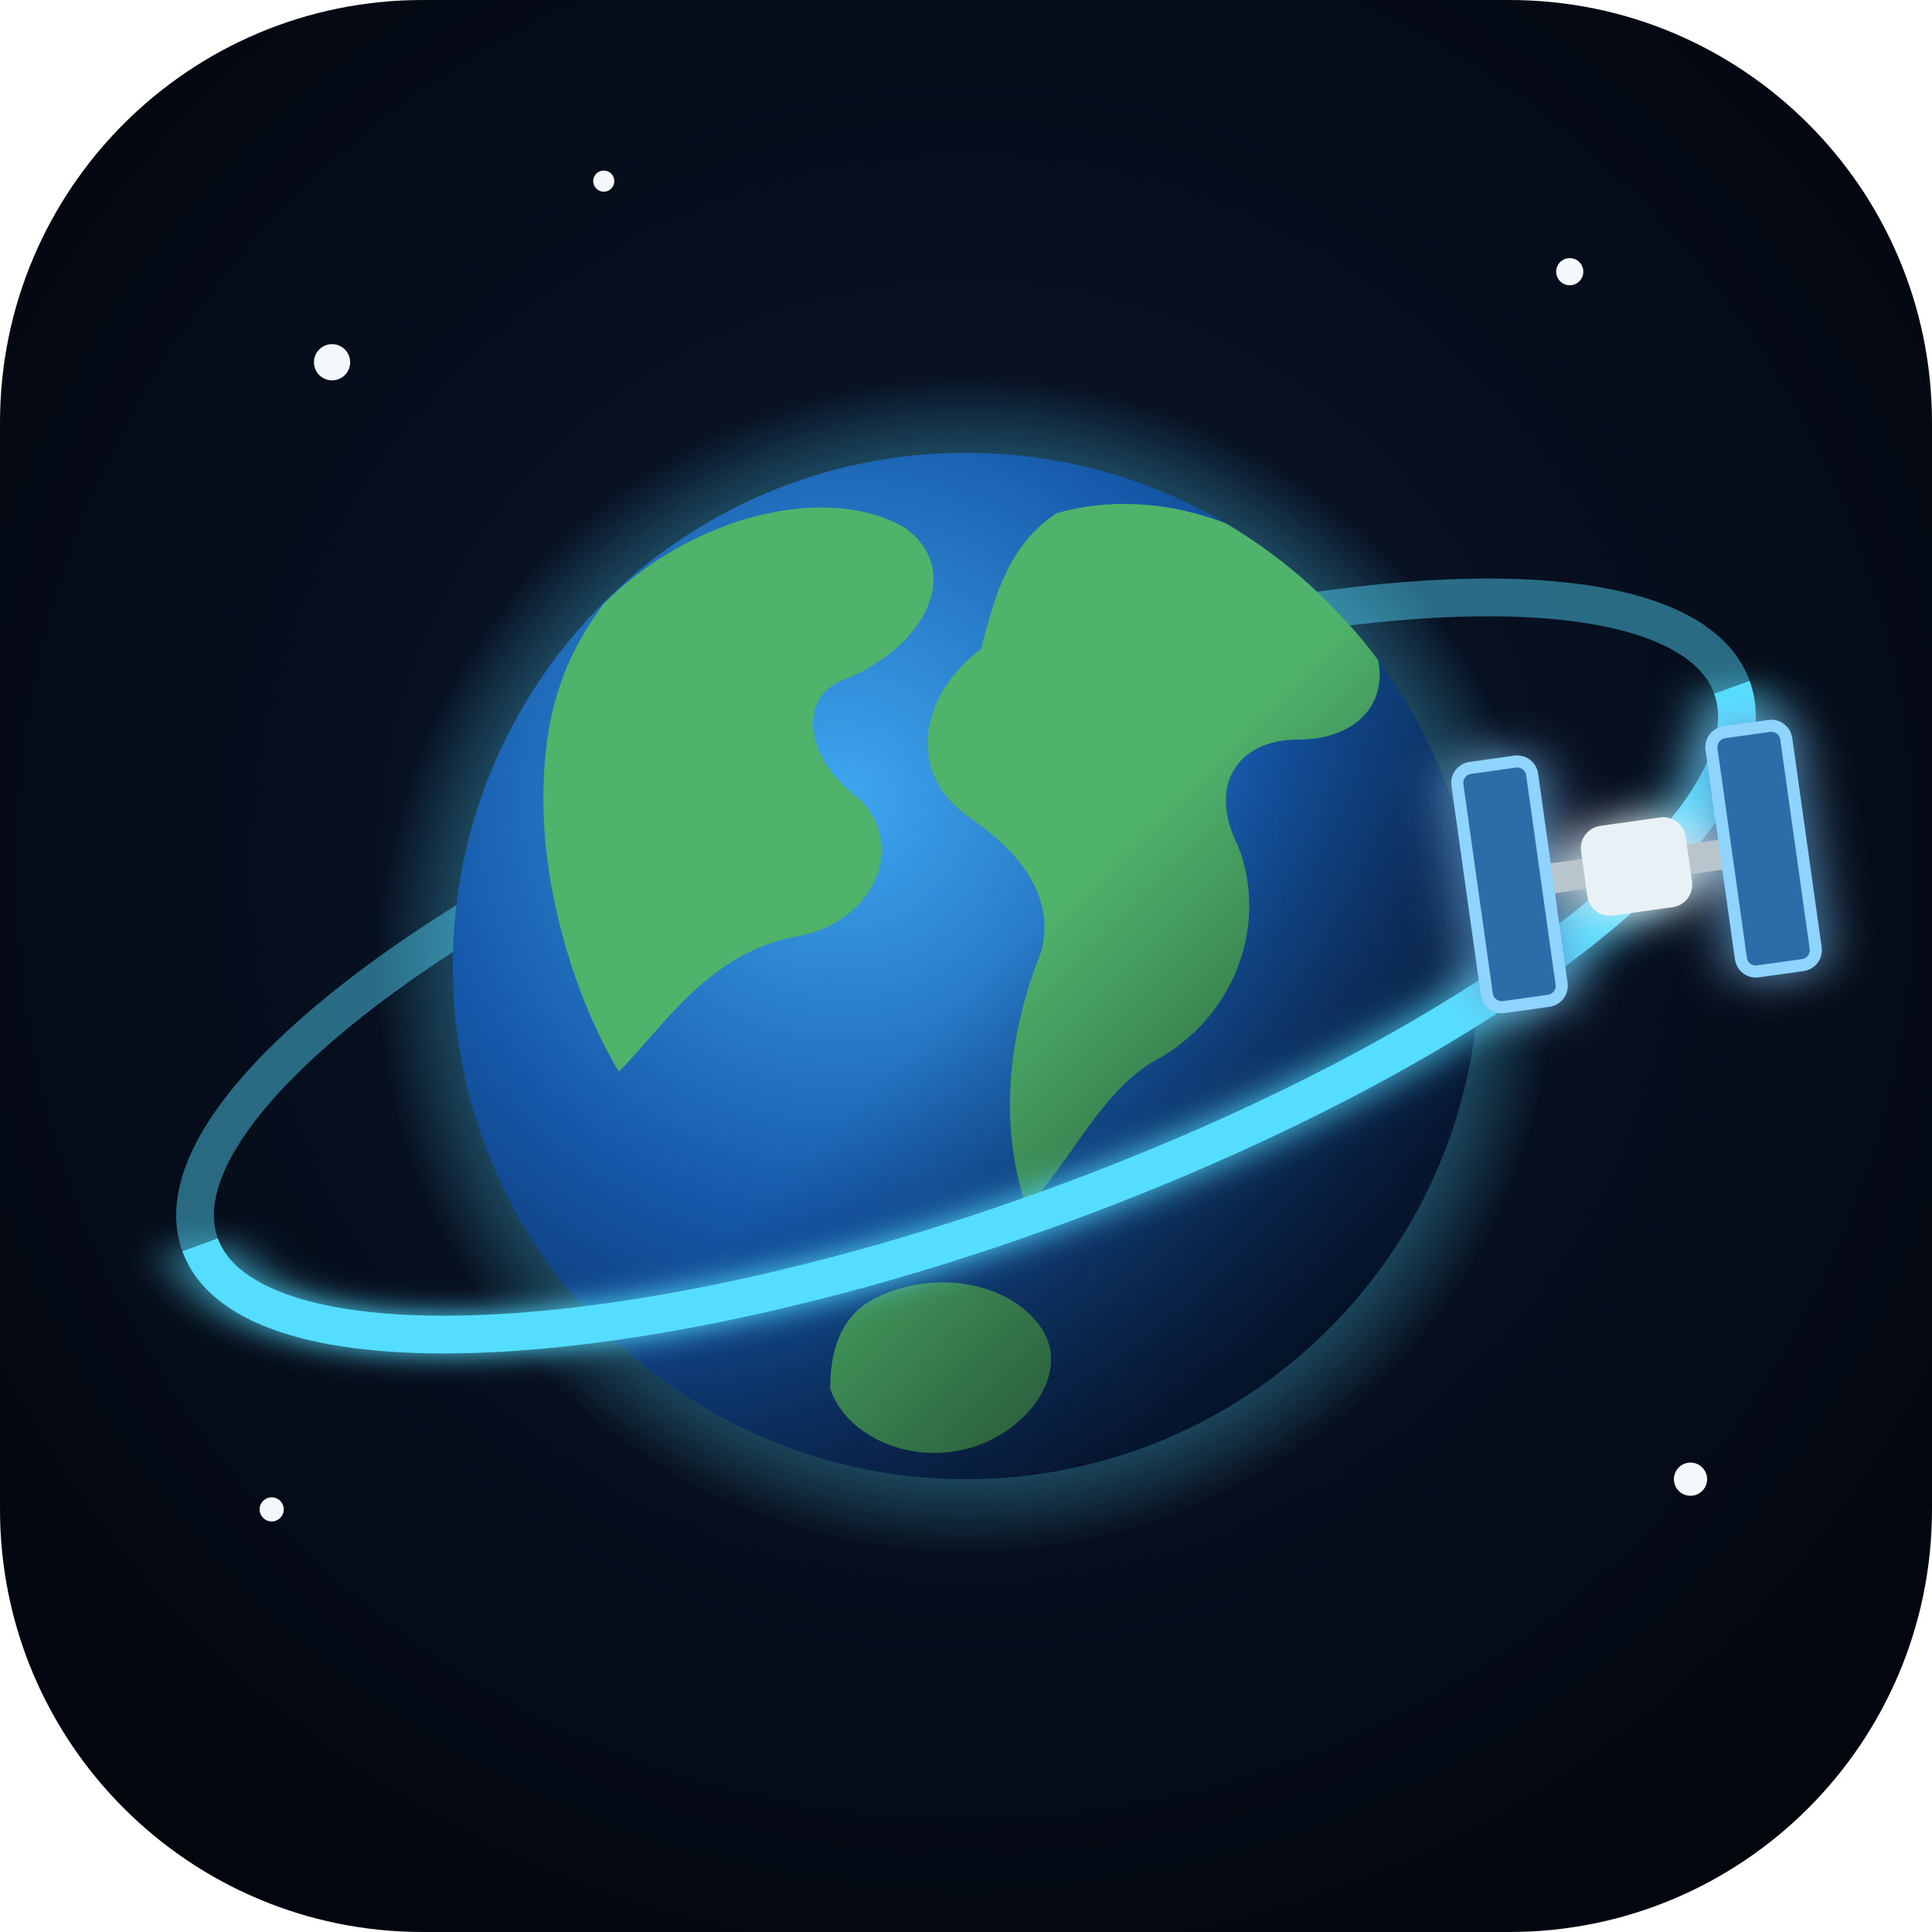
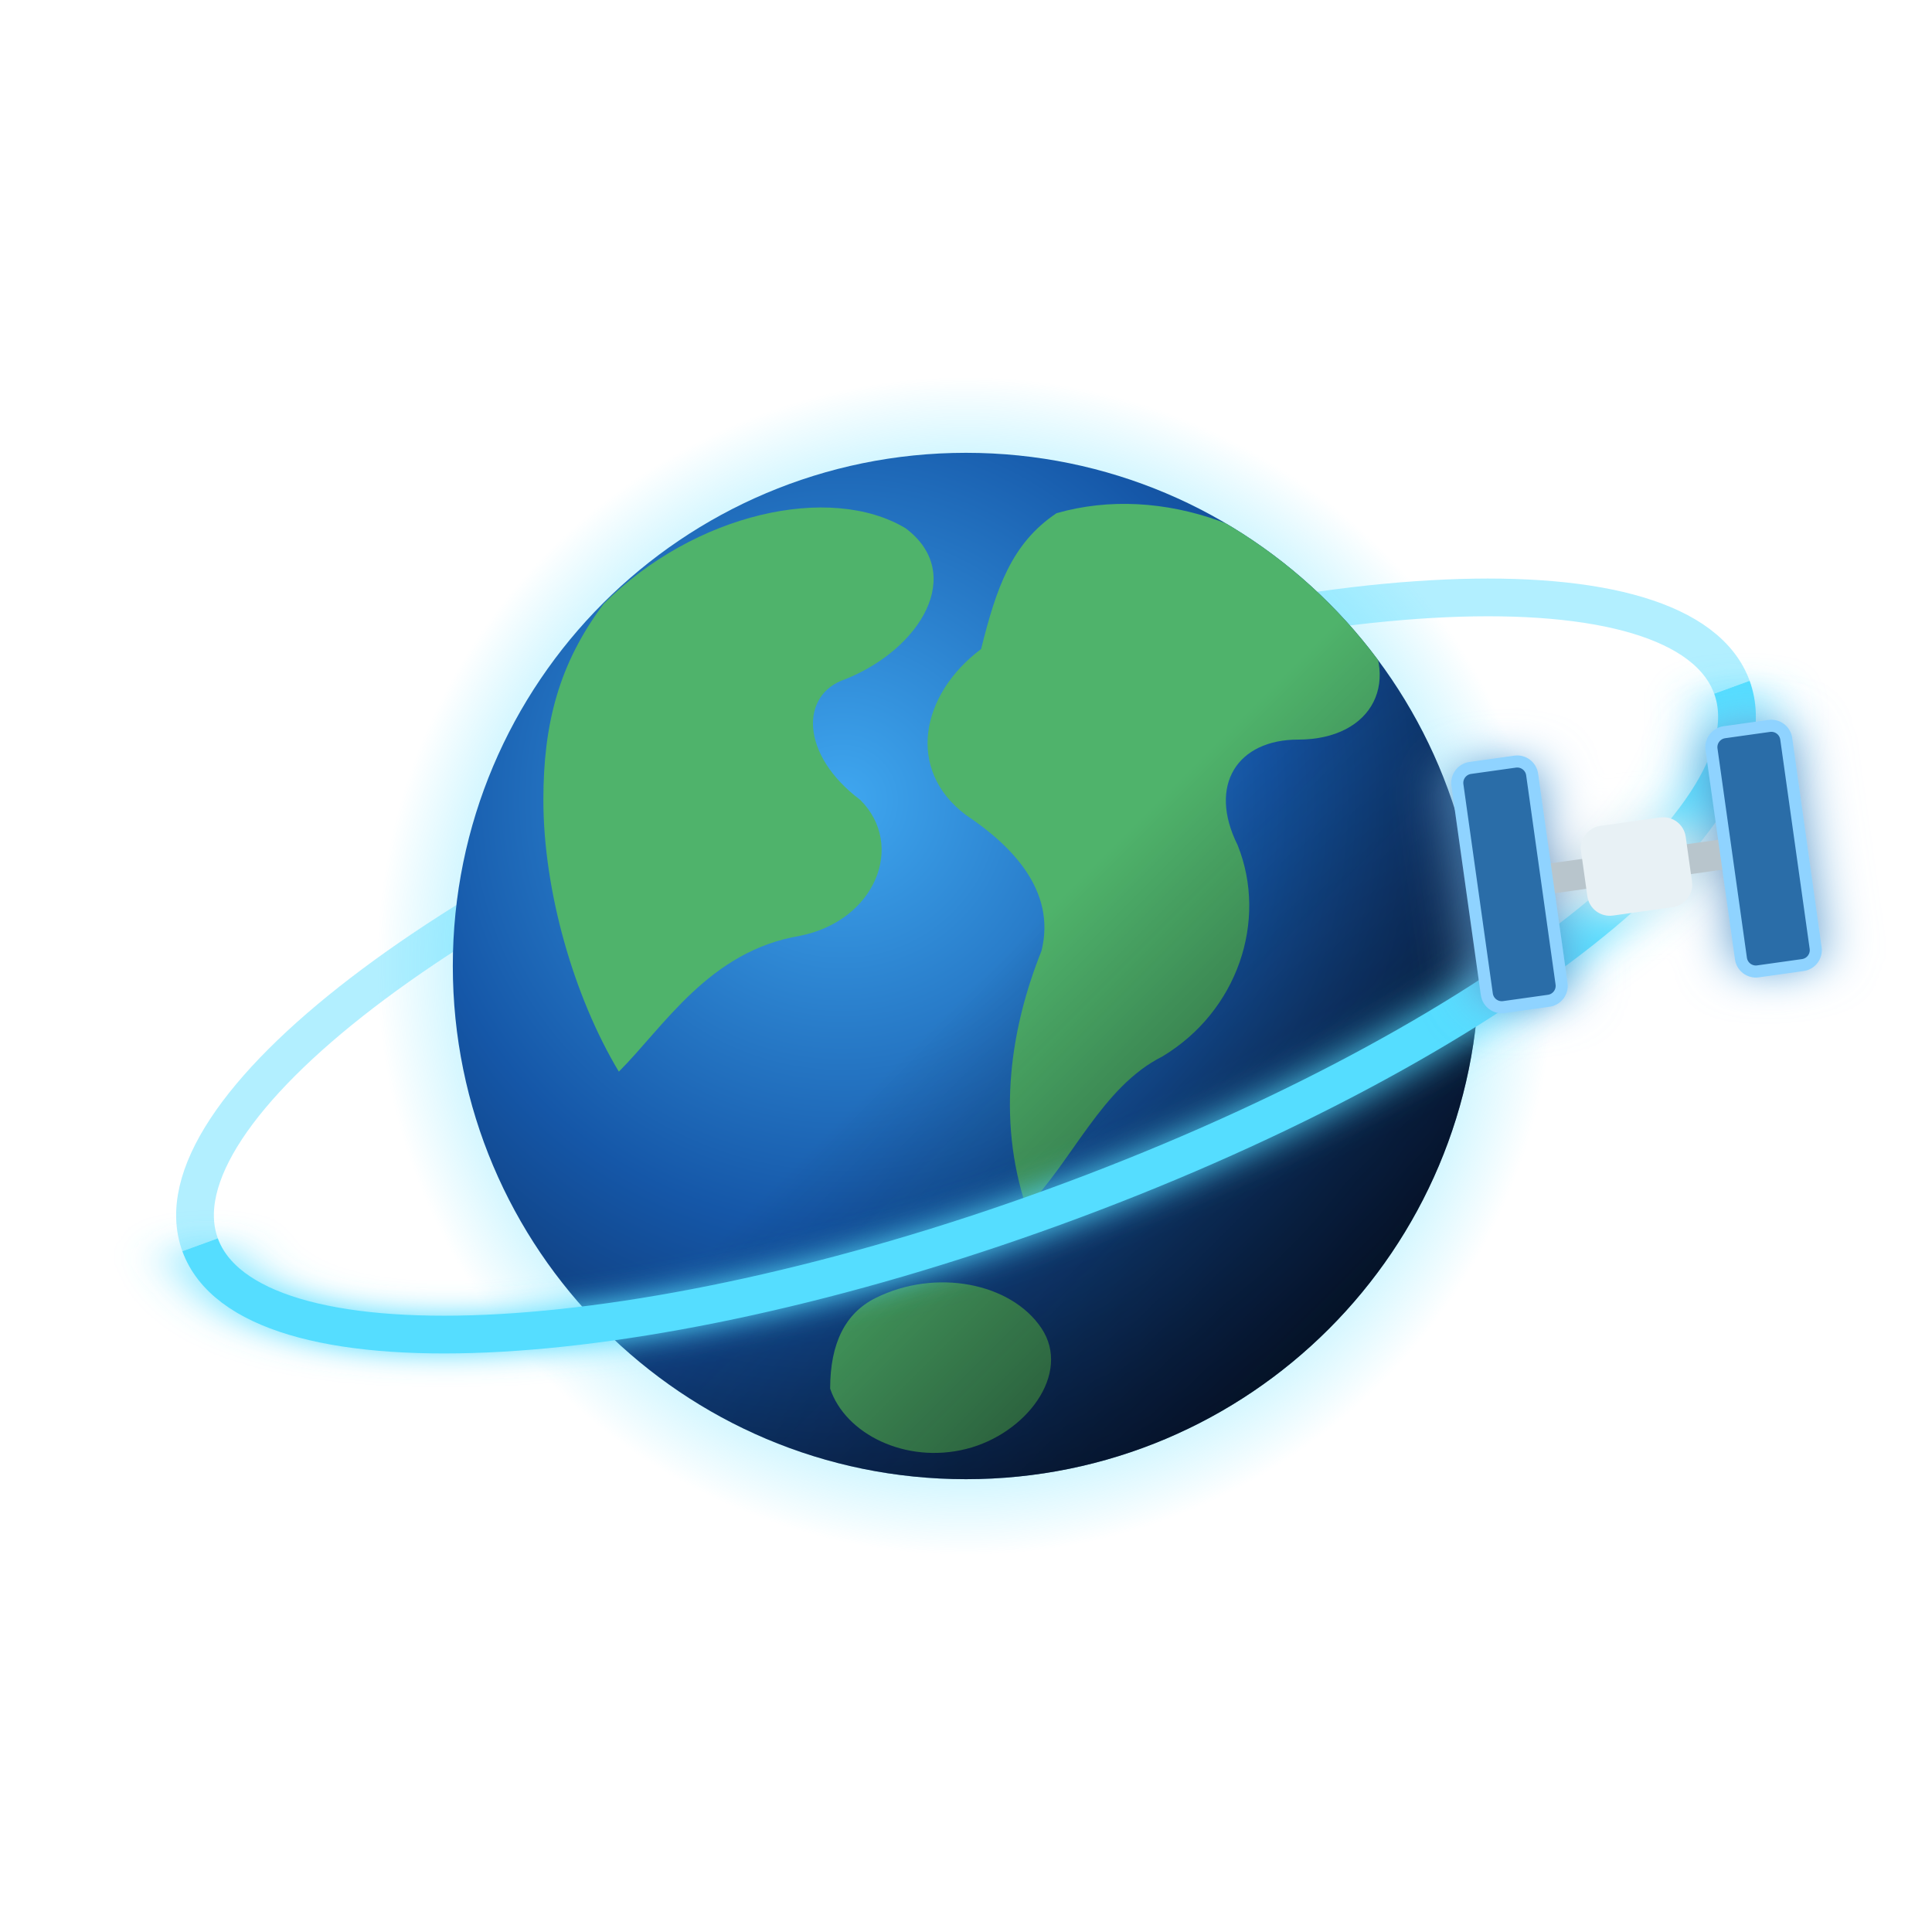
<svg xmlns="http://www.w3.org/2000/svg" width="128" height="128" viewBox="0 0 128 128">
  <defs>
-     <radialGradient id="sky" cx="50%" cy="45%" r="70%">
-       <stop offset="0" stop-color="#0b1a33" />
-       <stop offset="1" stop-color="#02040a" />
-     </radialGradient>
    <radialGradient id="ocean" cx="38%" cy="34%" r="75%">
      <stop offset="0" stop-color="#3fa7f0" />
      <stop offset="0.55" stop-color="#1557a8" />
      <stop offset="1" stop-color="#0a2552" />
    </radialGradient>
    <linearGradient id="night" x1="0.2" y1="0.15" x2="0.95" y2="0.9">
      <stop offset="0.45" stop-color="#02040a" stop-opacity="0" />
      <stop offset="1" stop-color="#02040a" stop-opacity="0.8" />
    </linearGradient>
    <radialGradient id="halo" cx="50%" cy="50%" r="50%">
      <stop offset="0.82" stop-color="#55ddff" stop-opacity="0.35" />
      <stop offset="1" stop-color="#55ddff" stop-opacity="0" />
    </radialGradient>
    <clipPath id="globe">
      <circle cx="64" cy="64" r="34" />
    </clipPath>
    <filter id="glow" x="-50%" y="-50%" width="200%" height="200%">
      <feGaussianBlur stdDeviation="1.6" result="b" />
      <feMerge>
        <feMergeNode in="b" />
        <feMergeNode in="SourceGraphic" />
      </feMerge>
    </filter>
  </defs>
-   <rect width="128" height="128" rx="28" fill="url(#sky)" />
-   <g fill="#f4f7fb">
-     <circle cx="22" cy="24" r="1.2" />
-     <circle cx="104" cy="18" r="0.9" />
-     <circle cx="112" cy="98" r="1.1" />
-     <circle cx="18" cy="100" r="0.8" />
-     <circle cx="40" cy="12" r="0.7" />
-   </g>
  <g transform="rotate(-20 64 64)">
    <path d="M10 64 A54 17 0 0 1 118 64" fill="none" stroke="#55ddff" stroke-opacity="0.45" stroke-width="2.5" />
  </g>
  <circle cx="64" cy="64" r="39" fill="url(#halo)" />
  <circle cx="64" cy="64" r="34" fill="url(#ocean)" />
  <g clip-path="url(#globe)" fill="#4fb36b">
    <path d="M40 40c6-6 15-8 20-5 4 3 1 8-4 10-3 1-3 5 1 8 3 3 1 8-4 9-6 1-9 6-12 9-3-5-5-12-5-18 0-5 1-9 4-13z" />
    <path d="M70 34c7-2 15 1 20 7 3 4 1 8-4 8-4 0-6 3-4 7 2 5 0 11-5 14-4 2-6 7-9 10-2-6-1-12 1-17 1-4-2-7-5-9-4-3-3-8 1-11 1-4 2-7 5-9z" />
    <path d="M58 86c4-2 9-1 11 2 2 3-1 7-5 8-4 1-8-1-9-4 0-3 1-5 3-6z" />
  </g>
  <circle cx="64" cy="64" r="34" fill="url(#night)" />
  <g transform="rotate(-20 64 64)">
    <path d="M118 64 A54 17 0 0 1 10 64" fill="none" stroke="#55ddff" stroke-width="2.5" filter="url(#glow)" />
    <g transform="translate(108 73) rotate(12)" filter="url(#glow)">
      <rect x="-10" y="-1" width="20" height="2" rx="1" fill="#b8c5cc" />
      <rect x="-11" y="-8" width="5" height="16" rx="1" fill="#2b6da8" stroke="#8fd3ff" stroke-width="0.8" />
      <rect x="6" y="-8" width="5" height="16" rx="1" fill="#2b6da8" stroke="#8fd3ff" stroke-width="0.8" />
      <rect x="-3.5" y="-3" width="7" height="6" rx="1.5" fill="#e8f1f5" />
    </g>
  </g>
</svg>
